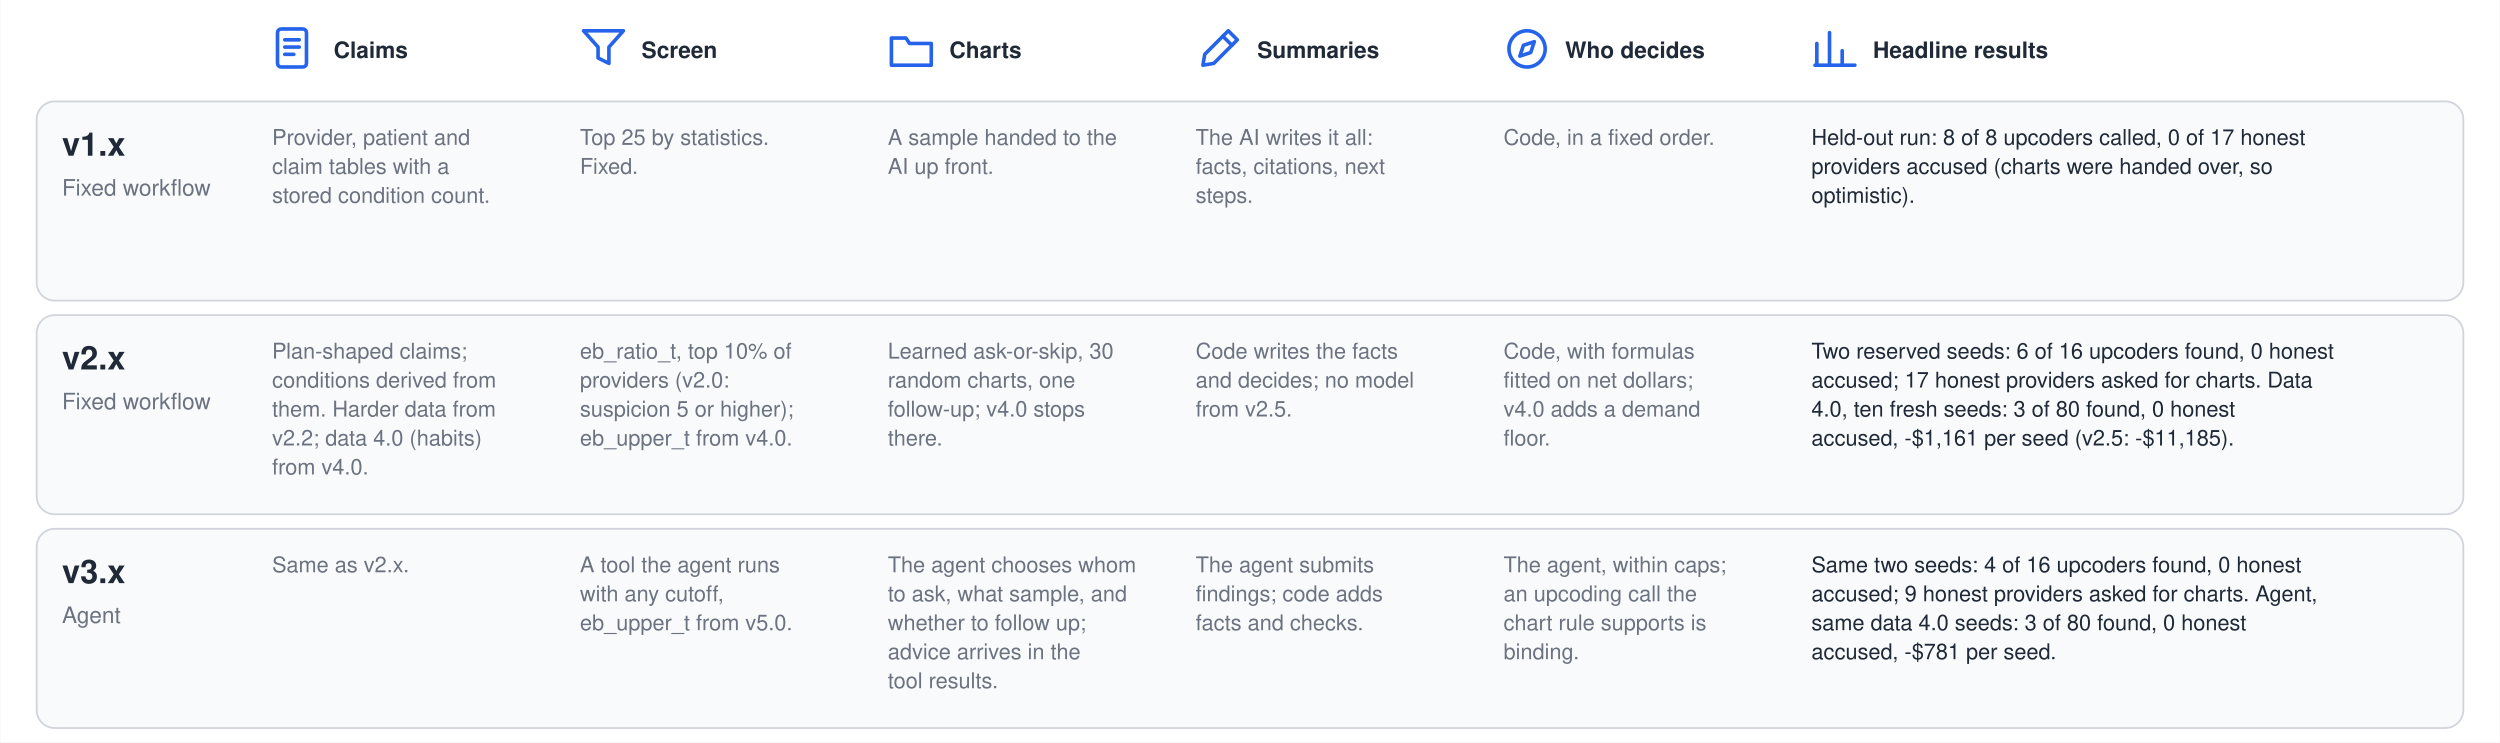
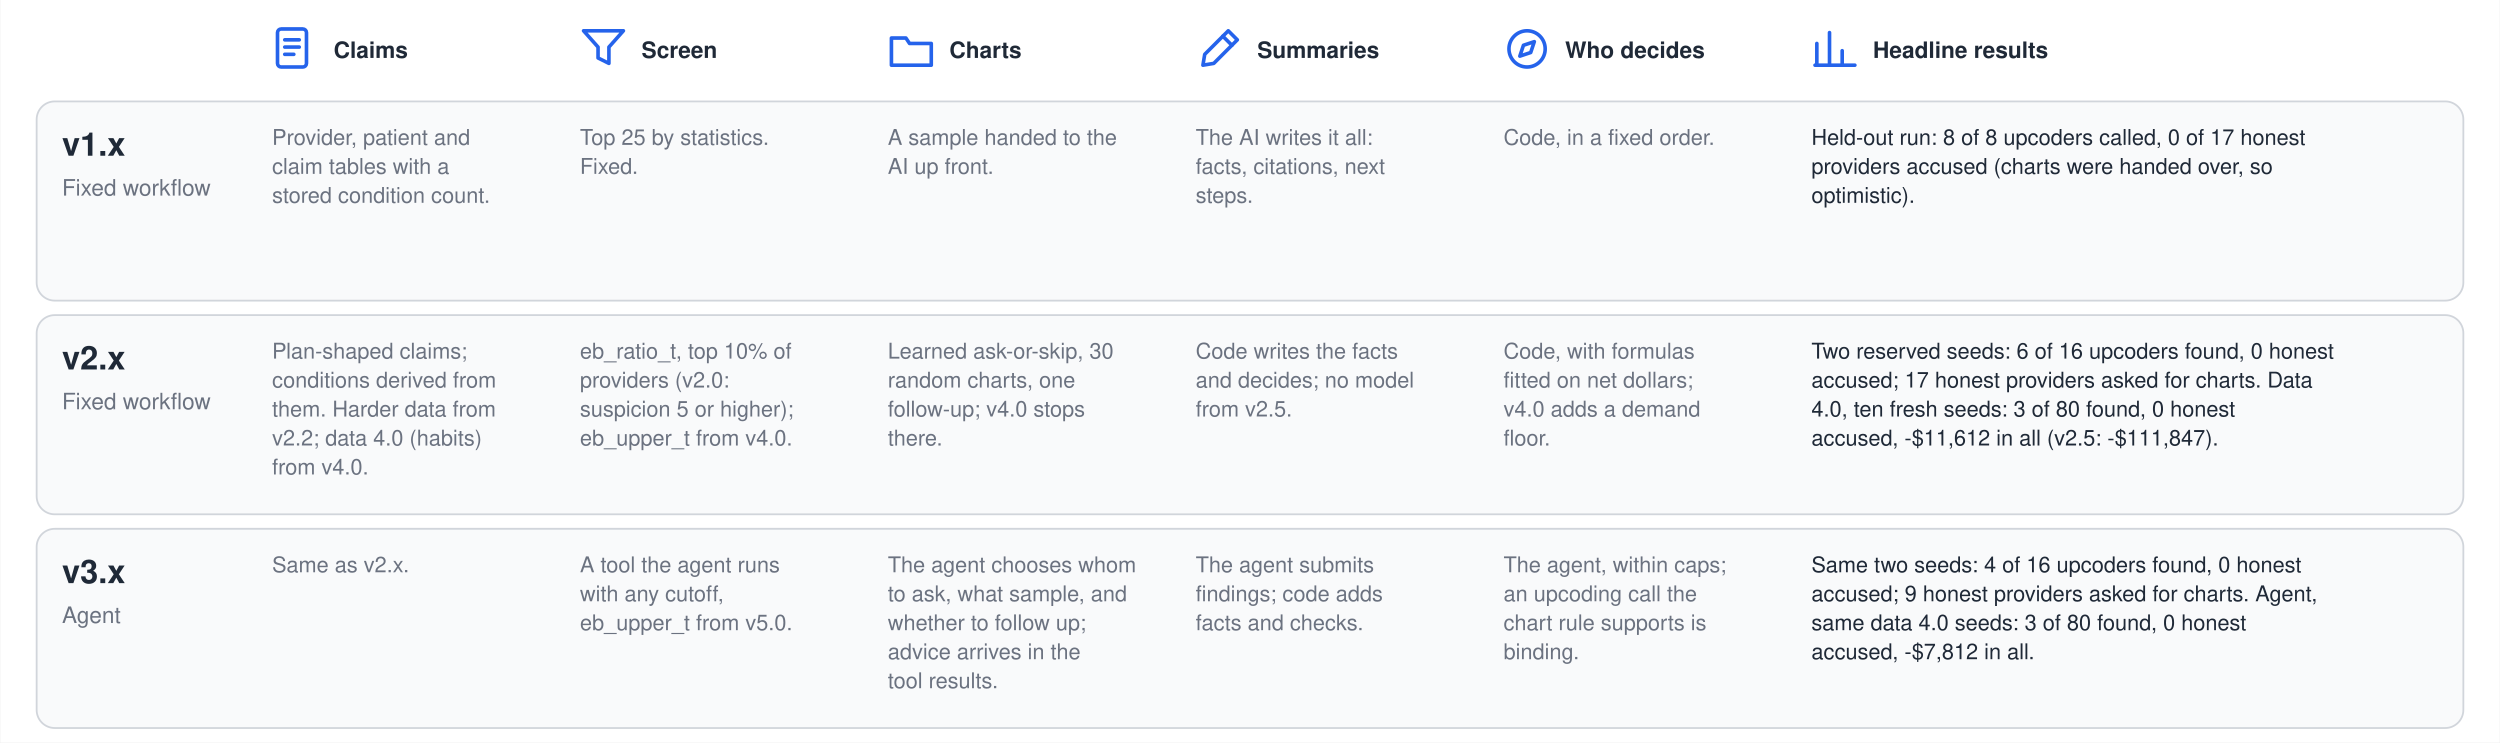
<svg xmlns="http://www.w3.org/2000/svg" viewBox="0 0 1380 410" width="1000" height="297" font-family="Helvetica, Arial, sans-serif">
  <rect width="1380" height="410" fill="#ffffff" />
  <g transform="translate(150,14)">
    <rect x="3" y="2" width="16" height="21" rx="2" fill="none" stroke="#2563eb" stroke-width="2" stroke-linecap="round" stroke-linejoin="round" />
    <path d="M7 8h8M7 12h8M7 16h5" fill="none" stroke="#2563eb" stroke-width="2" stroke-linecap="round" stroke-linejoin="round" />
  </g>
  <text x="184" y="32" font-size="12.5" font-weight="bold" fill="#1f2937">Claims</text>
  <g transform="translate(320,14)">
    <path d="M2 3h22l-8 9v9l-6-3v-6z" fill="none" stroke="#2563eb" stroke-width="2" stroke-linecap="round" stroke-linejoin="round" />
  </g>
  <text x="354" y="32" font-size="12.5" font-weight="bold" fill="#1f2937">Screen</text>
  <g transform="translate(490,14)">
    <path d="M2 7h8l2 3h12v12H2z" fill="none" stroke="#2563eb" stroke-width="2" stroke-linecap="round" stroke-linejoin="round" />
  </g>
  <text x="524" y="32" font-size="12.5" font-weight="bold" fill="#1f2937">Charts</text>
  <g transform="translate(660,14)">
    <path d="M4 22l1-6L18 3l5 5L10 21z" fill="none" stroke="#2563eb" stroke-width="2" stroke-linecap="round" stroke-linejoin="round" />
    <path d="M15 6l5 5" fill="none" stroke="#2563eb" stroke-width="2" stroke-linecap="round" stroke-linejoin="round" />
  </g>
  <text x="694" y="32" font-size="12.5" font-weight="bold" fill="#1f2937">Summaries</text>
  <g transform="translate(830,14)">
    <circle cx="13" cy="13" r="10" fill="none" stroke="#2563eb" stroke-width="2" stroke-linecap="round" stroke-linejoin="round" />
    <path d="M17 9l-2 6-6 2 2-6z" fill="none" stroke="#2563eb" stroke-width="2" stroke-linecap="round" stroke-linejoin="round" />
  </g>
  <text x="864" y="32" font-size="12.5" font-weight="bold" fill="#1f2937">Who decides</text>
  <g transform="translate(1000,14)">
    <path d="M3 22V10M10 22V4M17 22V14M24 22H2" fill="none" stroke="#2563eb" stroke-width="2" stroke-linecap="round" stroke-linejoin="round" />
  </g>
  <text x="1034" y="32" font-size="12.5" font-weight="bold" fill="#1f2937">Headline results</text>
  <rect x="20" y="56" width="1340" height="110" rx="10" fill="#f9fafb" stroke="#d1d5db" />
  <text x="34" y="86" font-size="18" font-weight="bold" fill="#1f2937">v1.x</text>
  <text x="34" y="108" font-size="12.5" fill="#6b7280">Fixed workflow</text>
  <text x="150" y="80" font-size="12" fill="#6b7280">Provider, patient and</text>
  <text x="150" y="96" font-size="12" fill="#6b7280">claim tables with a</text>
  <text x="150" y="112" font-size="12" fill="#6b7280">stored condition count.</text>
  <text x="320" y="80" font-size="12" fill="#6b7280">Top 25 by statistics.</text>
  <text x="320" y="96" font-size="12" fill="#6b7280">Fixed.</text>
  <text x="490" y="80" font-size="12" fill="#6b7280">A sample handed to the</text>
  <text x="490" y="96" font-size="12" fill="#6b7280">AI up front.</text>
  <text x="660" y="80" font-size="12" fill="#6b7280">The AI writes it all:</text>
  <text x="660" y="96" font-size="12" fill="#6b7280">facts, citations, next</text>
  <text x="660" y="112" font-size="12" fill="#6b7280">steps.</text>
  <text x="830" y="80" font-size="12" fill="#6b7280">Code, in a fixed order.</text>
  <text x="1000" y="80" font-size="12" fill="#1f2937">Held-out run: 8 of 8 upcoders called, 0 of 17 honest</text>
  <text x="1000" y="96" font-size="12" fill="#1f2937">providers accused (charts were handed over, so</text>
  <text x="1000" y="112" font-size="12" fill="#1f2937">optimistic).</text>
  <rect x="20" y="174" width="1340" height="110" rx="10" fill="#f9fafb" stroke="#d1d5db" />
  <text x="34" y="204" font-size="18" font-weight="bold" fill="#1f2937">v2.x</text>
  <text x="34" y="226" font-size="12.5" fill="#6b7280">Fixed workflow</text>
  <text x="150" y="198" font-size="12" fill="#6b7280">Plan-shaped claims;</text>
  <text x="150" y="214" font-size="12" fill="#6b7280">conditions derived from</text>
  <text x="150" y="230" font-size="12" fill="#6b7280">them. Harder data from</text>
  <text x="150" y="246" font-size="12" fill="#6b7280">v2.2; data 4.0 (habits)</text>
  <text x="150" y="262" font-size="12" fill="#6b7280">from v4.0.</text>
  <text x="320" y="198" font-size="12" fill="#6b7280">eb_ratio_t, top 10% of</text>
  <text x="320" y="214" font-size="12" fill="#6b7280">providers (v2.0:</text>
  <text x="320" y="230" font-size="12" fill="#6b7280">suspicion 5 or higher);</text>
  <text x="320" y="246" font-size="12" fill="#6b7280">eb_upper_t from v4.0.</text>
  <text x="490" y="198" font-size="12" fill="#6b7280">Learned ask-or-skip, 30</text>
  <text x="490" y="214" font-size="12" fill="#6b7280">random charts, one</text>
  <text x="490" y="230" font-size="12" fill="#6b7280">follow-up; v4.0 stops</text>
  <text x="490" y="246" font-size="12" fill="#6b7280">there.</text>
  <text x="660" y="198" font-size="12" fill="#6b7280">Code writes the facts</text>
  <text x="660" y="214" font-size="12" fill="#6b7280">and decides; no model</text>
  <text x="660" y="230" font-size="12" fill="#6b7280">from v2.5.</text>
  <text x="830" y="198" font-size="12" fill="#6b7280">Code, with formulas</text>
  <text x="830" y="214" font-size="12" fill="#6b7280">fitted on net dollars;</text>
  <text x="830" y="230" font-size="12" fill="#6b7280">v4.0 adds a demand</text>
  <text x="830" y="246" font-size="12" fill="#6b7280">floor.</text>
  <text x="1000" y="198" font-size="12" fill="#1f2937">Two reserved seeds: 6 of 16 upcoders found, 0 honest</text>
  <text x="1000" y="214" font-size="12" fill="#1f2937">accused; 17 honest providers asked for charts. Data</text>
  <text x="1000" y="230" font-size="12" fill="#1f2937">4.0, ten fresh seeds: 3 of 80 found, 0 honest</text>
-   <text x="1000" y="246" font-size="12" fill="#1f2937">accused, -$1,161 per seed (v2.5: -$11,185).</text>
+   <text x="1000" y="246" font-size="12" fill="#1f2937">accused, -$11,612 in all (v2.5: -$111,847).</text>
  <rect x="20" y="292" width="1340" height="110" rx="10" fill="#f9fafb" stroke="#d1d5db" />
  <text x="34" y="322" font-size="18" font-weight="bold" fill="#1f2937">v3.x</text>
  <text x="34" y="344" font-size="12.5" fill="#6b7280">Agent</text>
  <text x="150" y="316" font-size="12" fill="#6b7280">Same as v2.x.</text>
  <text x="320" y="316" font-size="12" fill="#6b7280">A tool the agent runs</text>
  <text x="320" y="332" font-size="12" fill="#6b7280">with any cutoff,</text>
  <text x="320" y="348" font-size="12" fill="#6b7280">eb_upper_t from v5.0.</text>
  <text x="490" y="316" font-size="12" fill="#6b7280">The agent chooses whom</text>
  <text x="490" y="332" font-size="12" fill="#6b7280">to ask, what sample, and</text>
  <text x="490" y="348" font-size="12" fill="#6b7280">whether to follow up;</text>
  <text x="490" y="364" font-size="12" fill="#6b7280">advice arrives in the</text>
  <text x="490" y="380" font-size="12" fill="#6b7280">tool results.</text>
  <text x="660" y="316" font-size="12" fill="#6b7280">The agent submits</text>
  <text x="660" y="332" font-size="12" fill="#6b7280">findings; code adds</text>
  <text x="660" y="348" font-size="12" fill="#6b7280">facts and checks.</text>
  <text x="830" y="316" font-size="12" fill="#6b7280">The agent, within caps;</text>
  <text x="830" y="332" font-size="12" fill="#6b7280">an upcoding call the</text>
  <text x="830" y="348" font-size="12" fill="#6b7280">chart rule supports is</text>
  <text x="830" y="364" font-size="12" fill="#6b7280">binding.</text>
  <text x="1000" y="316" font-size="12" fill="#1f2937">Same two seeds: 4 of 16 upcoders found, 0 honest</text>
  <text x="1000" y="332" font-size="12" fill="#1f2937">accused; 9 honest providers asked for charts. Agent,</text>
  <text x="1000" y="348" font-size="12" fill="#1f2937">same data 4.0 seeds: 3 of 80 found, 0 honest</text>
-   <text x="1000" y="364" font-size="12" fill="#1f2937">accused, -$781 per seed.</text>
+   <text x="1000" y="364" font-size="12" fill="#1f2937">accused, -$7,812 in all.</text>
</svg>
